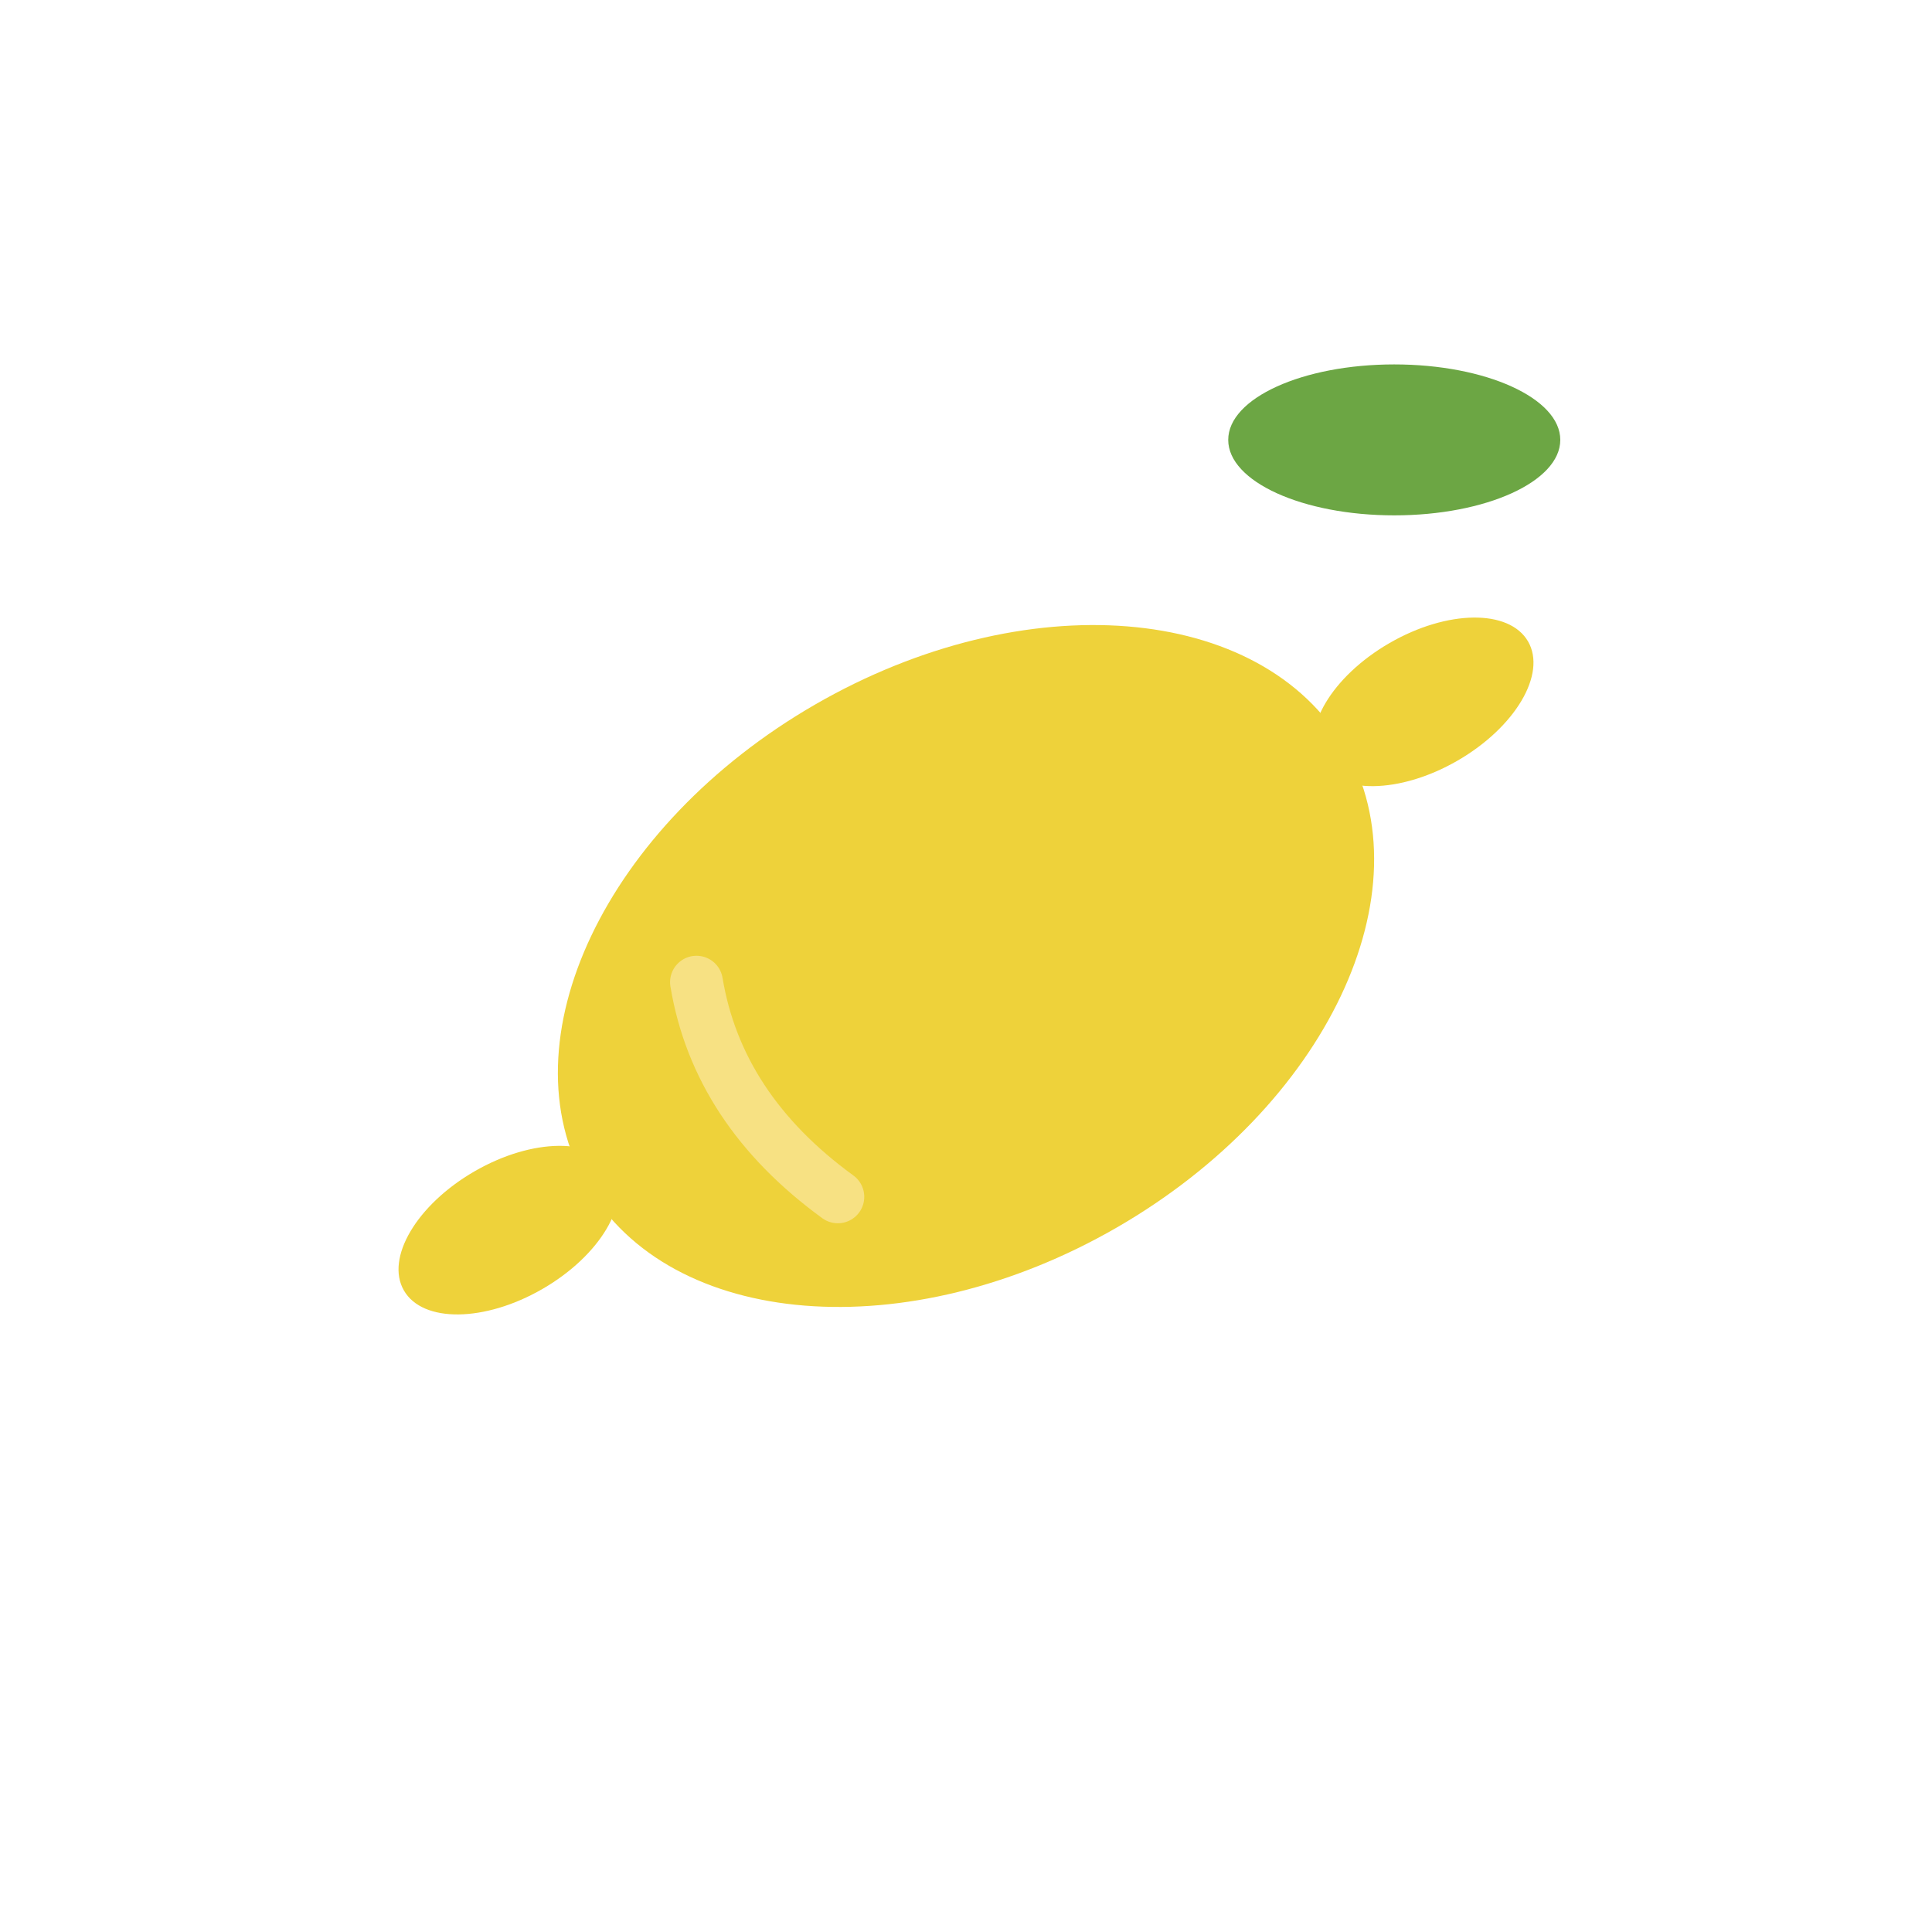
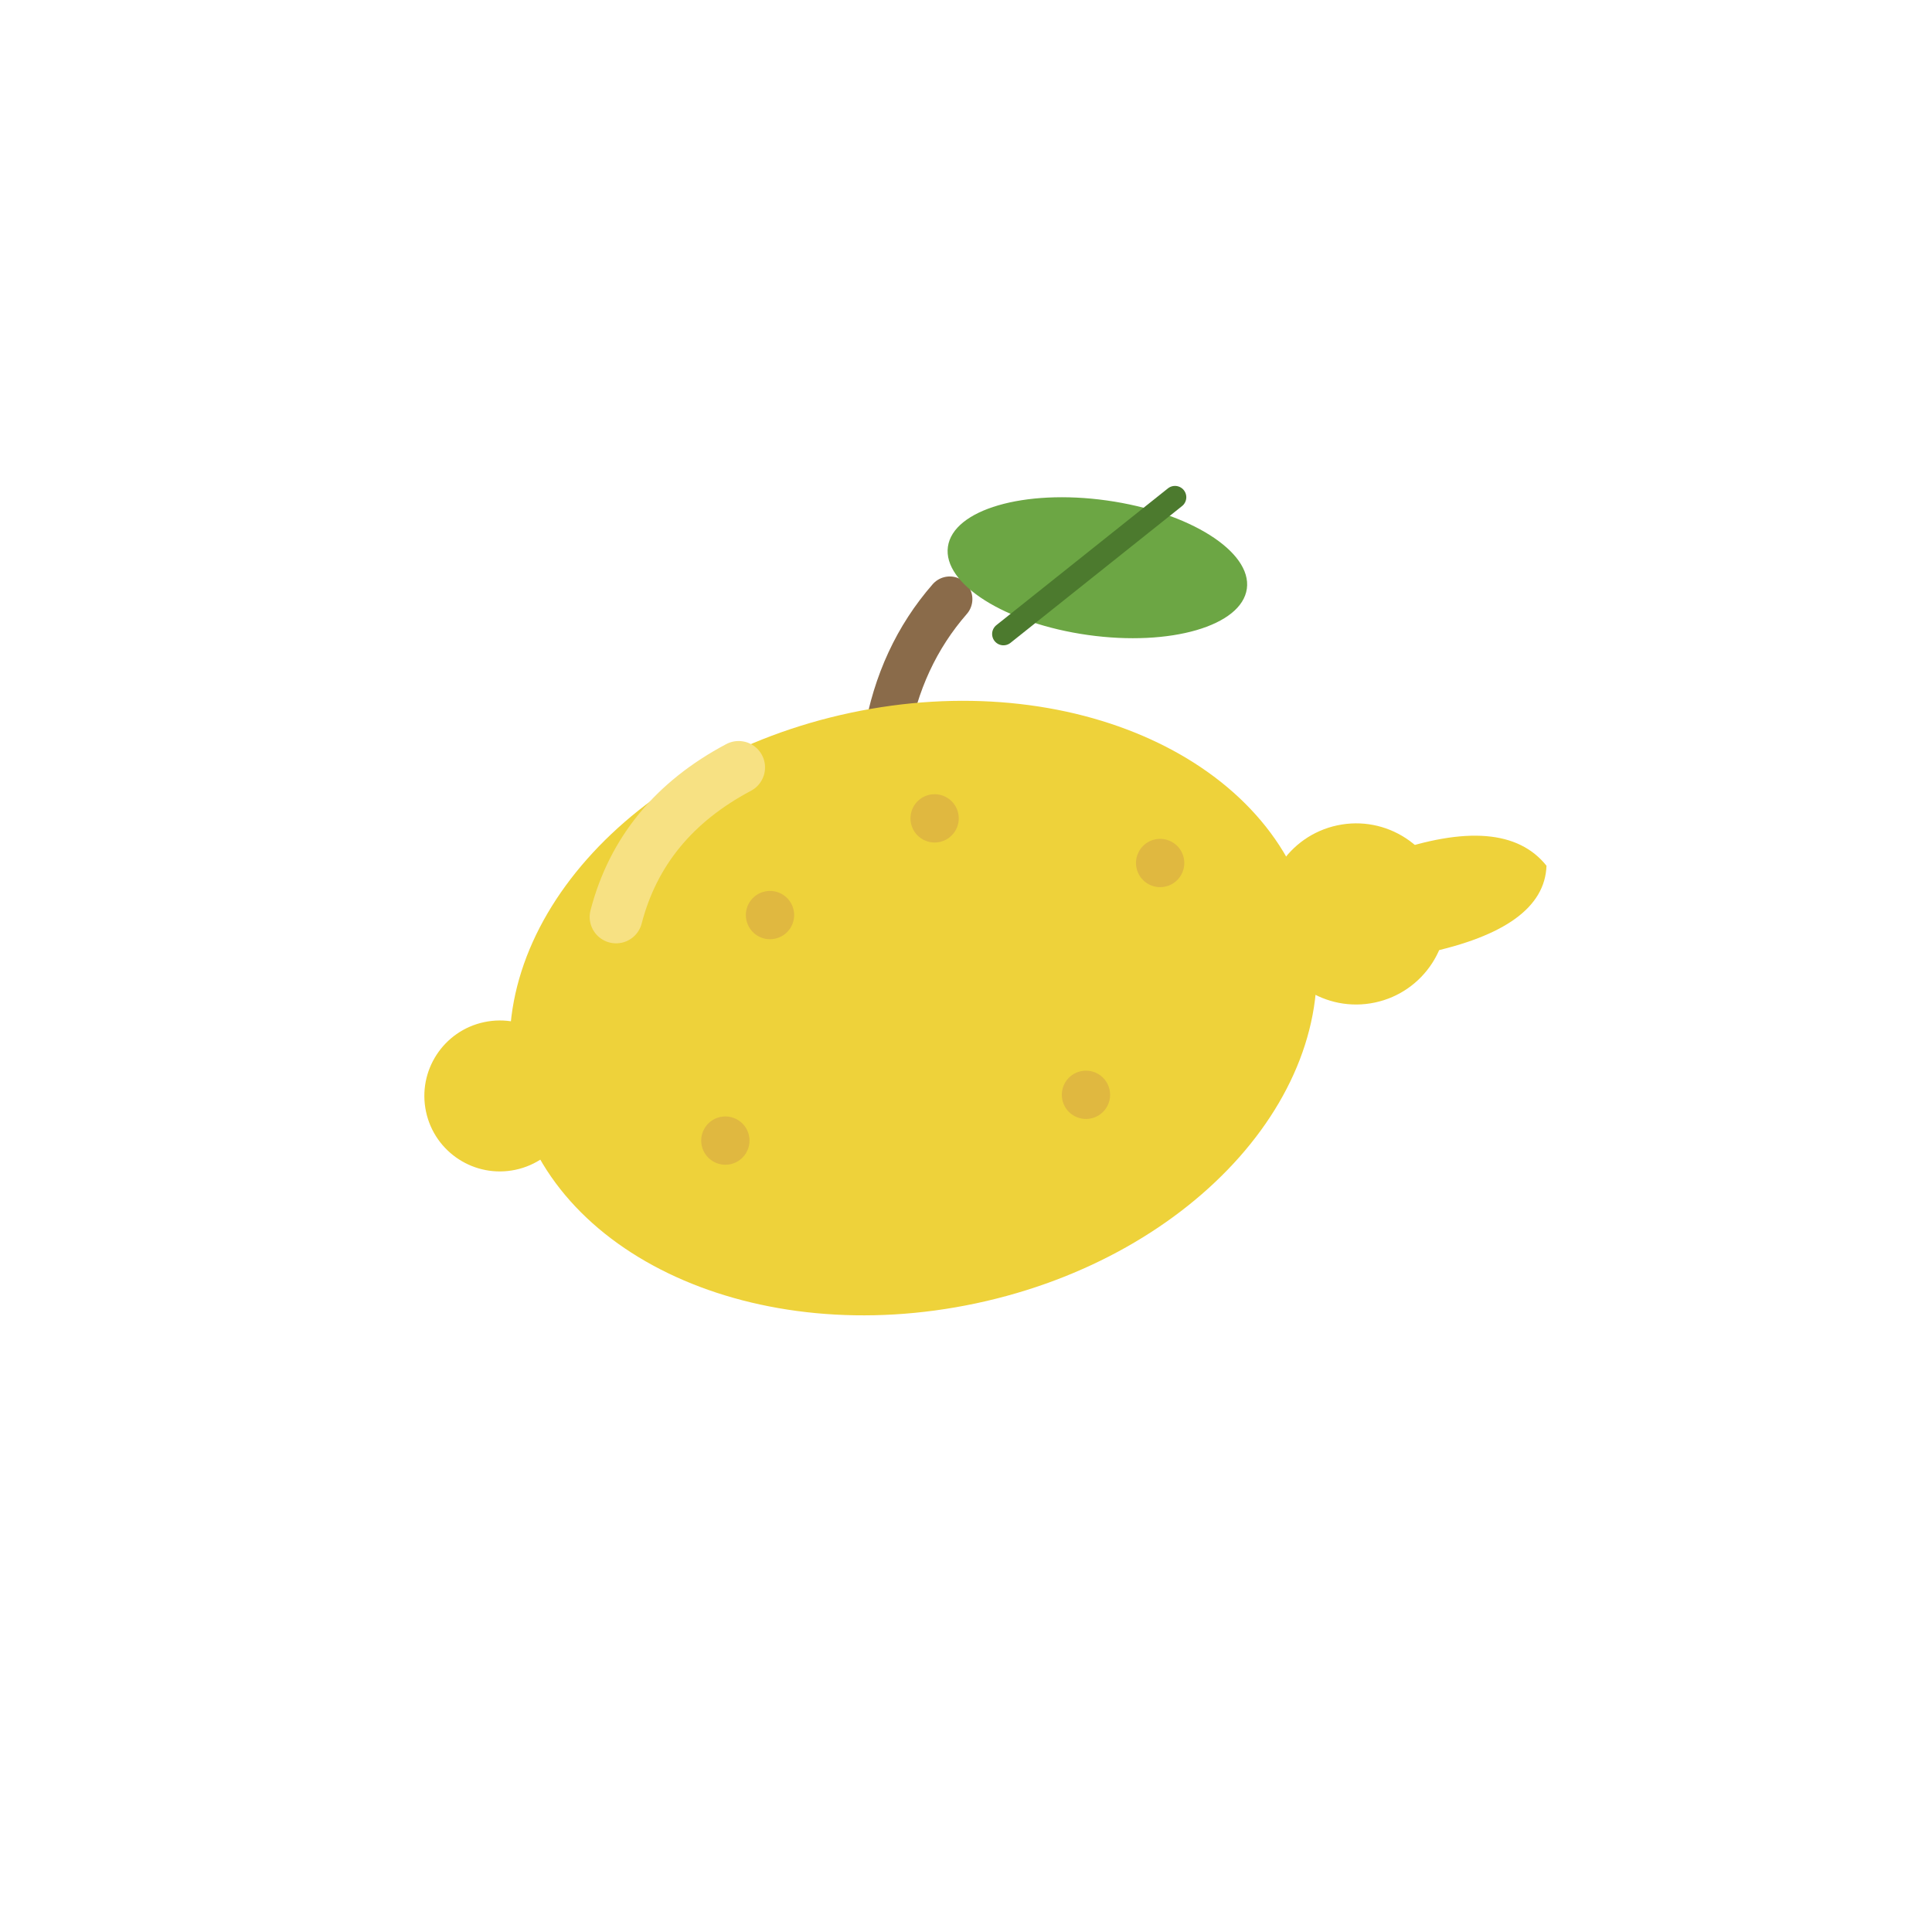
<svg xmlns="http://www.w3.org/2000/svg" viewBox="0 0 128 128">
-   <g transform="rotate(-30 64 64)">
-     <ellipse cx="29" cy="64" rx="8" ry="4.5" fill="#EED23A" />
-     <ellipse cx="99" cy="64" rx="8" ry="4.5" fill="#EED23A" />
-     <ellipse cx="64" cy="64" rx="29" ry="20" fill="#EED23A" />
-     <path d="M48 56 Q45 64 49 73" fill="none" stroke="#F7E183" stroke-width="3.5" stroke-linecap="round" />
-     <ellipse cx="106" cy="48" rx="11" ry="5" transform="rotate(30 106 48)" fill="#6CA644" />
+   <g transform="rotate(-12 64 64)">
+     <path d="M62 48 Q64 43 68 40" fill="none" stroke="#8A6B4A" stroke-width="3" stroke-linecap="round" />
+     <ellipse cx="78" cy="40" rx="10" ry="4.5" transform="rotate(20 78 40)" fill="#6CA644" />
+     <path d="M71 43 L84 36.5" fill="none" stroke="#4C7A2E" stroke-width="1.5" stroke-linecap="round" />
+     <ellipse cx="60" cy="66" rx="27" ry="20" fill="#EED23A" />
+     <circle cx="90" cy="66" r="6" fill="#EED23A" />
+     <path d="M93 62.5 Q101 61.5 103 65.5 Q102 69.5 94 69.5 Q91.5 68.5 93 62.5 Z" fill="#EED23A" />
+     <circle cx="32" cy="66" r="5" fill="#EED23A" />
+     <circle cx="52" cy="58" r="1.6" fill="#E0B840" />
+     <circle cx="70" cy="74" r="1.6" fill="#E0B840" />
+     <circle cx="64" cy="54" r="1.6" fill="#E0B840" />
+     <circle cx="46" cy="72" r="1.6" fill="#E0B840" />
+     <circle cx="78" cy="60" r="1.6" fill="#E0B840" />
+     <path d="M42 56 Q45 50 52 48" fill="none" stroke="#F7E183" stroke-width="3.5" stroke-linecap="round" />
  </g>
</svg>
